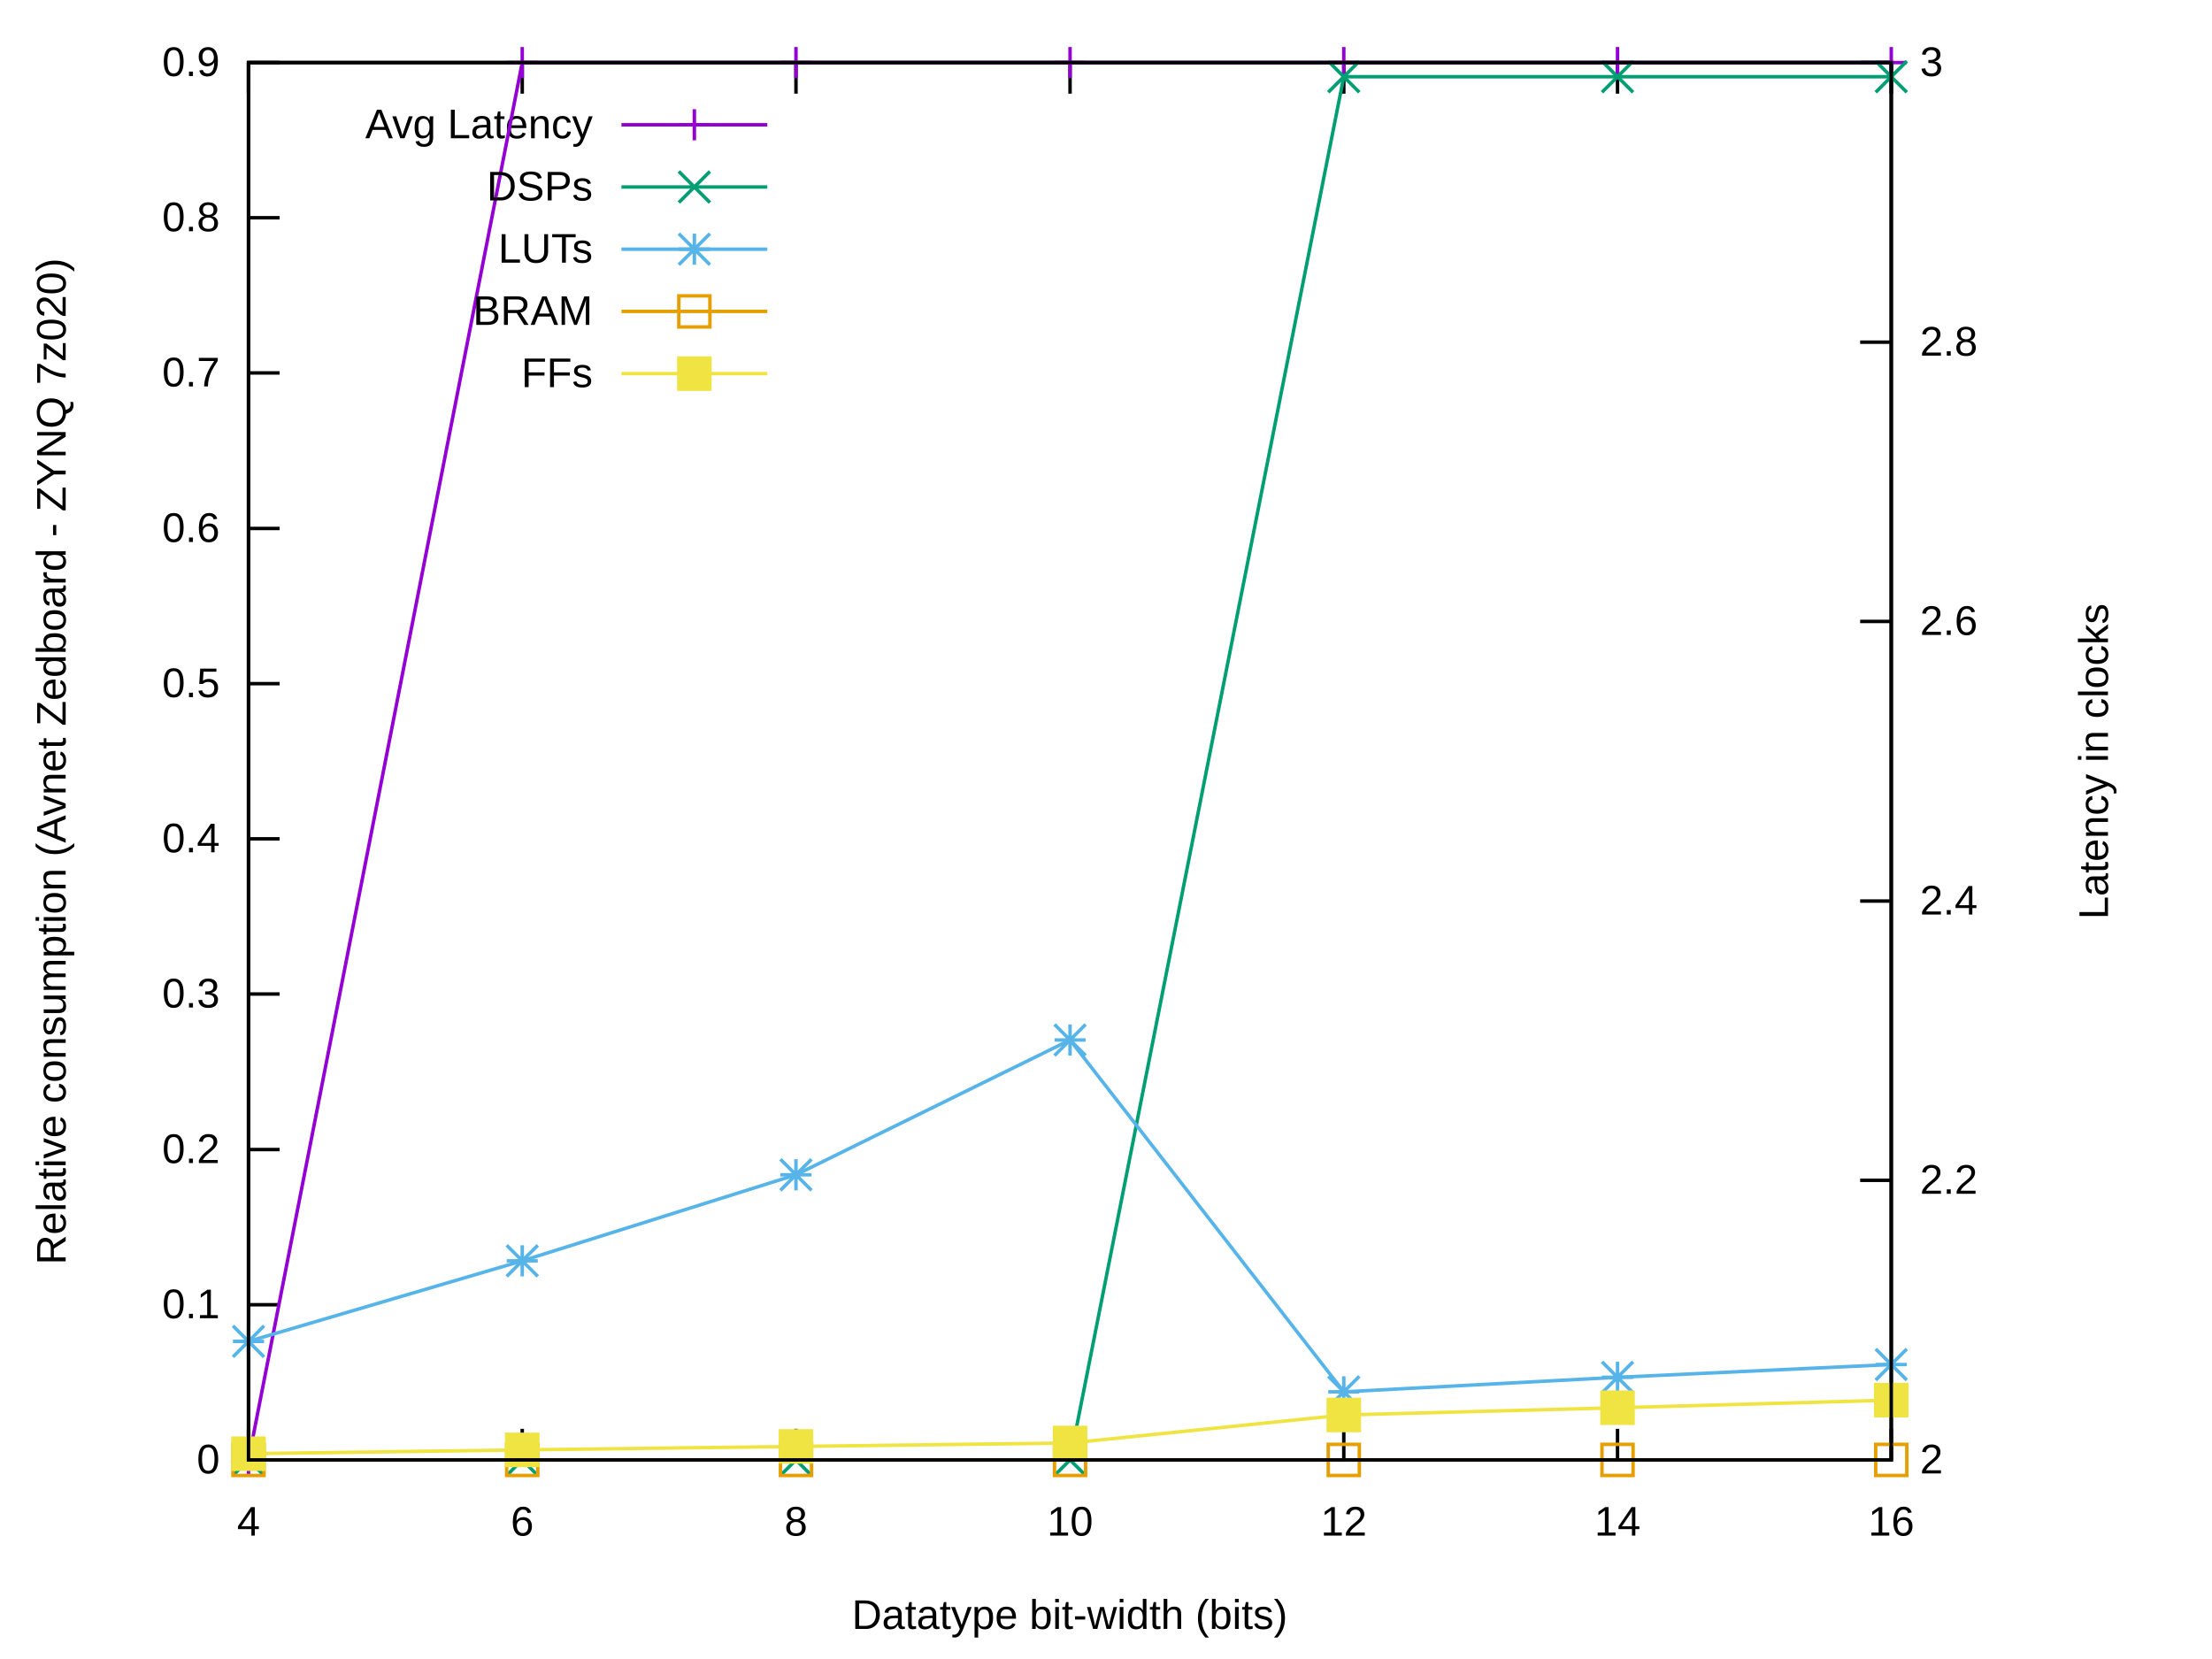
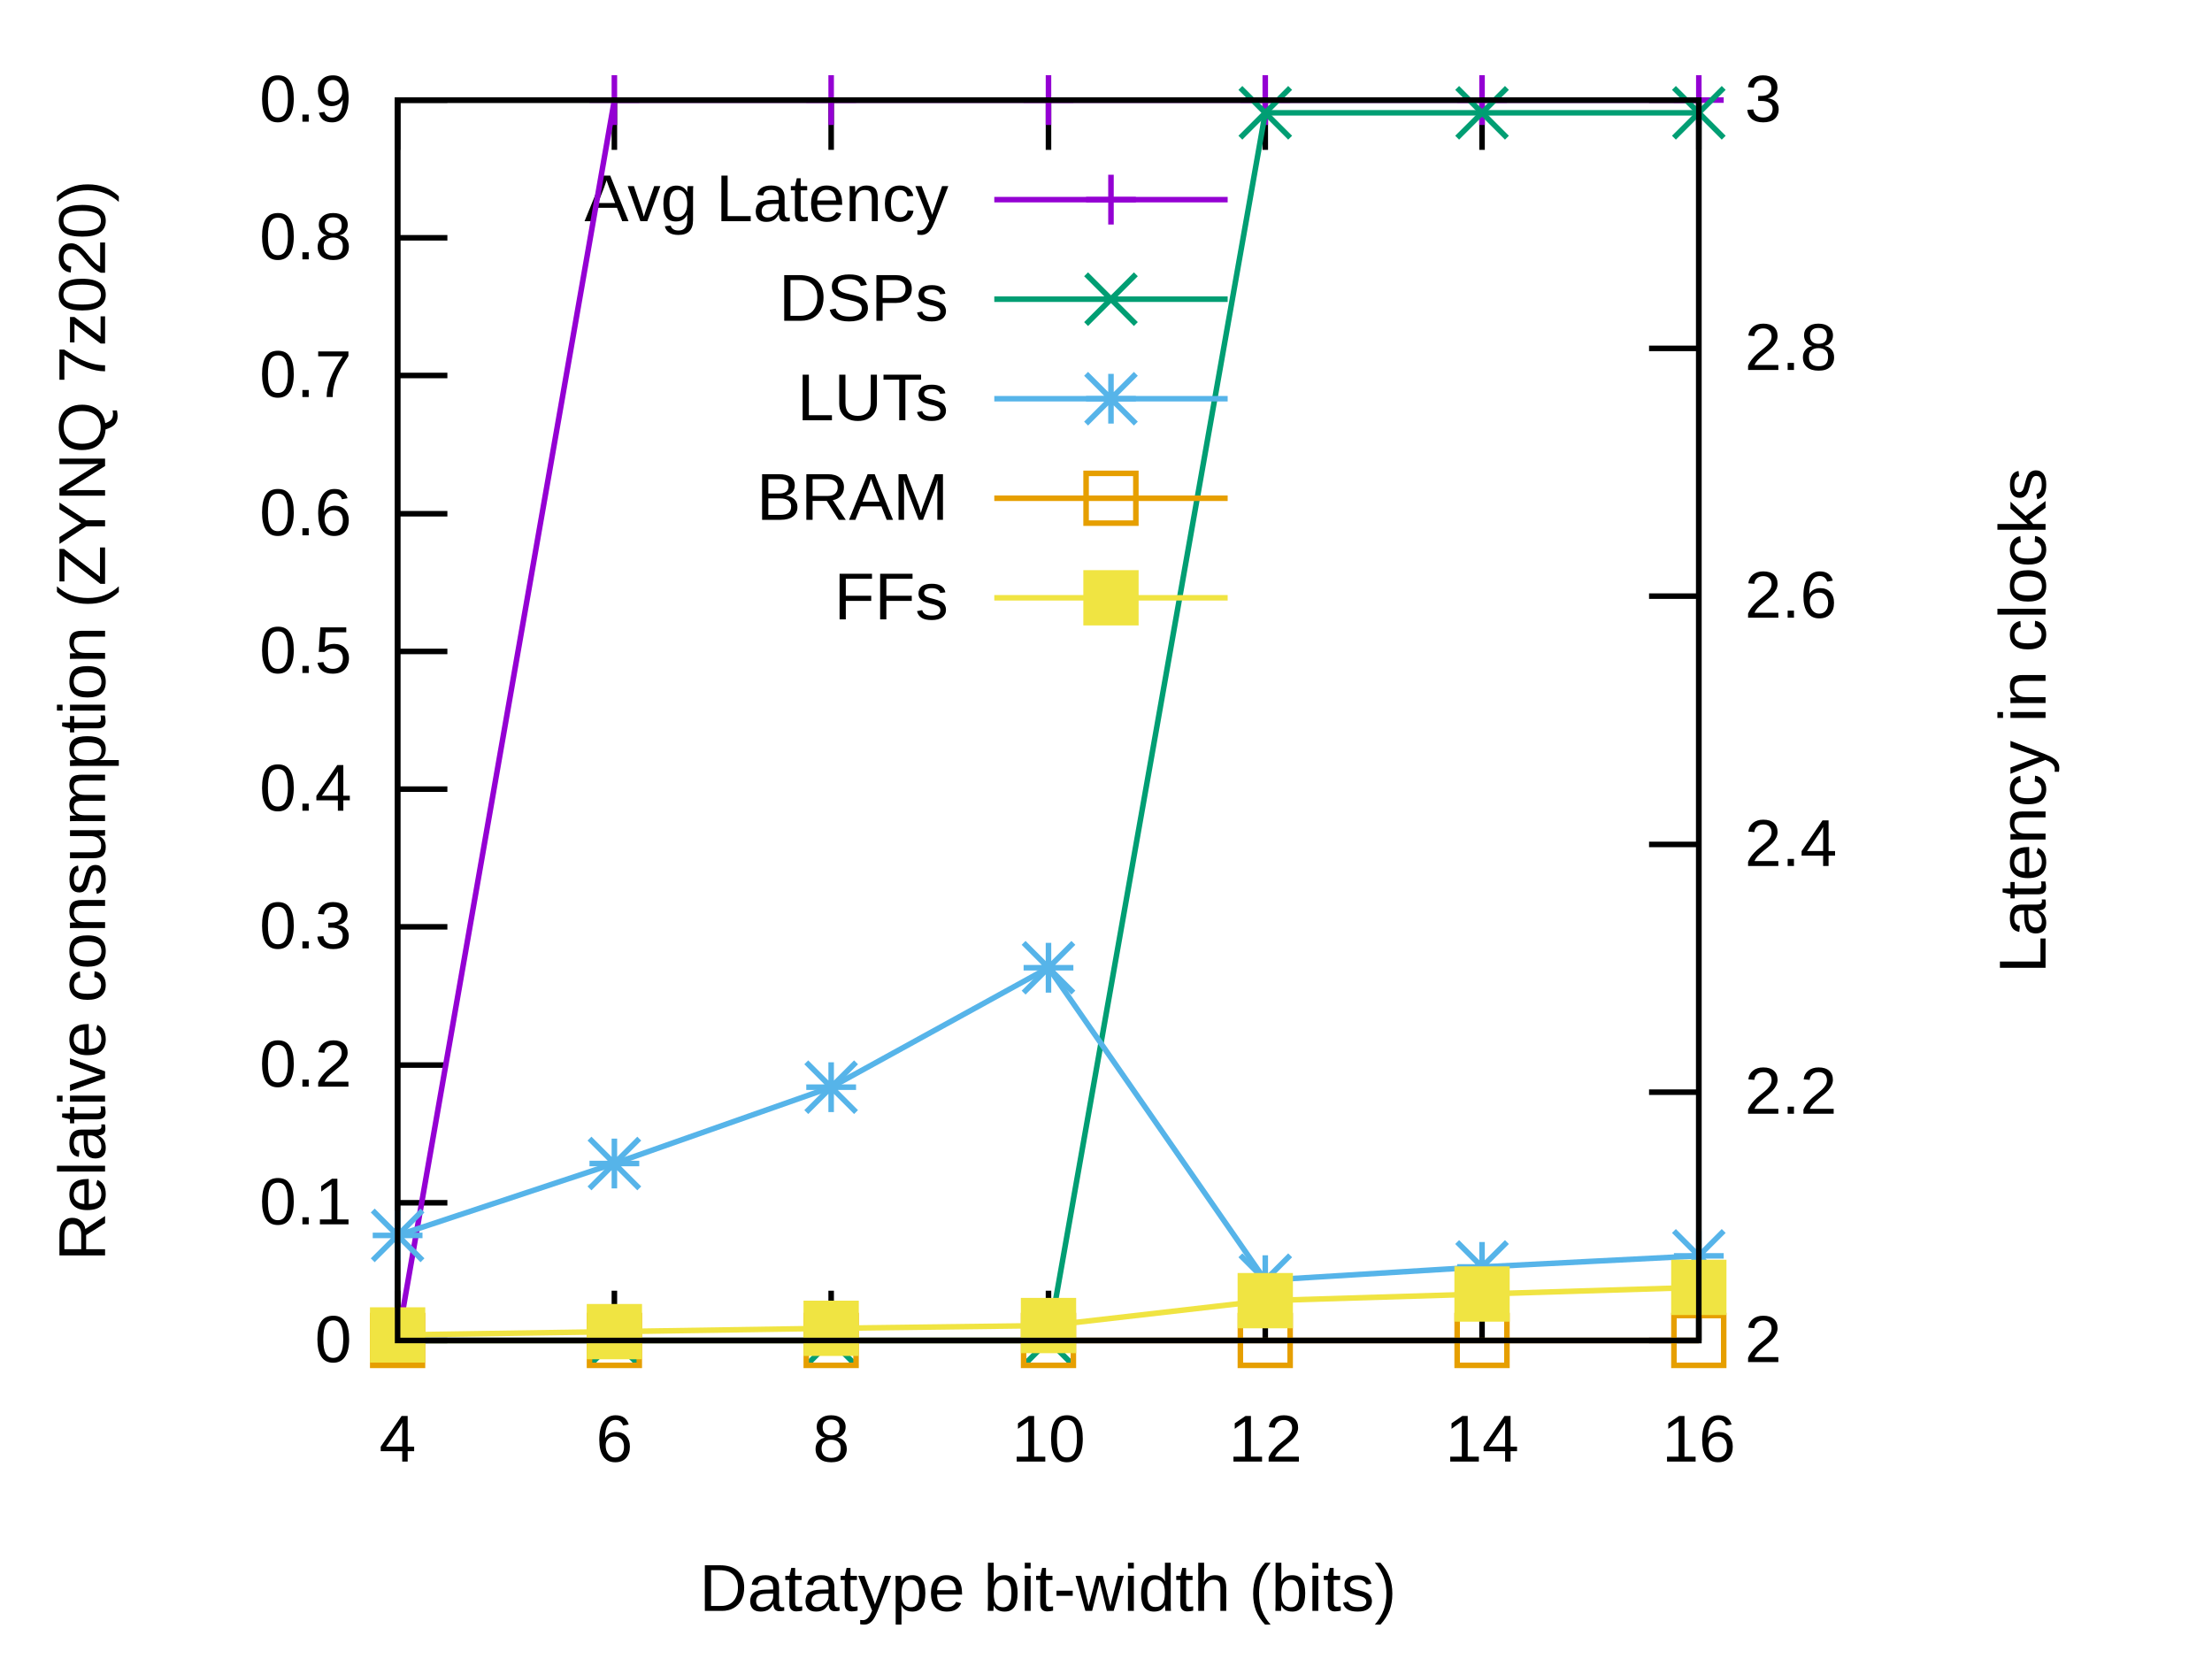
- <svg xmlns="http://www.w3.org/2000/svg" xmlns:xlink="http://www.w3.org/1999/xlink" width="640" height="480" viewBox="0 0 640 480">
+ <svg xmlns="http://www.w3.org/2000/svg" xmlns:xlink="http://www.w3.org/1999/xlink" width="400" height="300" viewBox="0 0 400 300">
  <g id="gnuplot_canvas">
-     <rect x="0" y="0" width="640" height="480" fill="none" />
+     <rect x="0" y="0" width="400" height="300" fill="none" />
    <defs>
      <circle id="gpDot" r="0.5" stroke-width="0.5" stroke="currentColor" />
      <path id="gpPt0" stroke-width="0.222" stroke="currentColor" d="M-1,0 h2 M0,-1 v2" />
      <path id="gpPt1" stroke-width="0.222" stroke="currentColor" d="M-1,-1 L1,1 M1,-1 L-1,1" />
      <path id="gpPt2" stroke-width="0.222" stroke="currentColor" d="M-1,0 L1,0 M0,-1 L0,1 M-1,-1 L1,1 M-1,1 L1,-1" />
      <rect id="gpPt3" stroke-width="0.222" stroke="currentColor" x="-1" y="-1" width="2" height="2" />
      <rect id="gpPt4" stroke-width="0.222" stroke="currentColor" fill="currentColor" x="-1" y="-1" width="2" height="2" />
      <circle id="gpPt5" stroke-width="0.222" stroke="currentColor" cx="0" cy="0" r="1" />
      <use xlink:href="#gpPt5" id="gpPt6" fill="currentColor" stroke="none" />
      <path id="gpPt7" stroke-width="0.222" stroke="currentColor" d="M0,-1.33 L-1.33,0.67 L1.33,0.67 z" />
      <use xlink:href="#gpPt7" id="gpPt8" fill="currentColor" stroke="none" />
      <use xlink:href="#gpPt7" id="gpPt9" stroke="currentColor" transform="rotate(180)" />
      <use xlink:href="#gpPt9" id="gpPt10" fill="currentColor" stroke="none" />
      <use xlink:href="#gpPt3" id="gpPt11" stroke="currentColor" transform="rotate(45)" />
      <use xlink:href="#gpPt11" id="gpPt12" fill="currentColor" stroke="none" />
      <path id="gpPt13" stroke-width="0.222" stroke="currentColor" d="M0,1.330 L1.265,0.411 L0.782,-1.067 L-0.782,-1.076 L-1.265,0.411 z" />
      <use xlink:href="#gpPt13" id="gpPt14" fill="currentColor" stroke="none" />
      <filter id="textbox" filterUnits="objectBoundingBox" x="0" y="0" height="1" width="1">
        <feFlood flood-color="white" flood-opacity="1" result="bgnd" />
        <feComposite in="SourceGraphic" in2="bgnd" operator="atop" />
      </filter>
      <filter id="greybox" filterUnits="objectBoundingBox" x="0" y="0" height="1" width="1">
        <feFlood flood-color="lightgrey" flood-opacity="1" result="grey" />
        <feComposite in="SourceGraphic" in2="grey" operator="atop" />
      </filter>
    </defs>
    <g fill="none" color="white" stroke="currentColor" stroke-width="1.00" stroke-linecap="butt" stroke-linejoin="miter">
</g>
    <g fill="none" color="black" stroke="currentColor" stroke-width="1.00" stroke-linecap="butt" stroke-linejoin="miter">
-       <path stroke="black" d="M71.9,422.4 L80.9,422.4  " />
-       <g transform="translate(63.6,426.3)" stroke="none" fill="black" font-family="Arial" font-size="12.00" text-anchor="end">
+       <path stroke="black" d="M71.9,242.4 L80.9,242.4  " />
+       <g transform="translate(63.6,246.3)" stroke="none" fill="black" font-family="Arial" font-size="12.00" text-anchor="end">
        <text>
          <tspan font-family="Arial"> 0</tspan>
        </text>
      </g>
    </g>
    <g fill="none" color="black" stroke="currentColor" stroke-width="1.00" stroke-linecap="butt" stroke-linejoin="miter">
-       <path stroke="black" d="M71.9,377.5 L80.9,377.5  " />
-       <g transform="translate(63.6,381.4)" stroke="none" fill="black" font-family="Arial" font-size="12.00" text-anchor="end">
+       <path stroke="black" d="M71.9,217.5 L80.9,217.5  " />
+       <g transform="translate(63.6,221.4)" stroke="none" fill="black" font-family="Arial" font-size="12.00" text-anchor="end">
        <text>
          <tspan font-family="Arial"> 0.1</tspan>
        </text>
      </g>
    </g>
    <g fill="none" color="black" stroke="currentColor" stroke-width="1.00" stroke-linecap="butt" stroke-linejoin="miter">
-       <path stroke="black" d="M71.9,332.6 L80.9,332.6  " />
-       <g transform="translate(63.6,336.5)" stroke="none" fill="black" font-family="Arial" font-size="12.00" text-anchor="end">
+       <path stroke="black" d="M71.9,192.6 L80.9,192.6  " />
+       <g transform="translate(63.6,196.5)" stroke="none" fill="black" font-family="Arial" font-size="12.00" text-anchor="end">
        <text>
          <tspan font-family="Arial"> 0.2</tspan>
        </text>
      </g>
    </g>
    <g fill="none" color="black" stroke="currentColor" stroke-width="1.00" stroke-linecap="butt" stroke-linejoin="miter">
-       <path stroke="black" d="M71.9,287.6 L80.9,287.6  " />
-       <g transform="translate(63.6,291.5)" stroke="none" fill="black" font-family="Arial" font-size="12.00" text-anchor="end">
+       <path stroke="black" d="M71.9,167.6 L80.9,167.6  " />
+       <g transform="translate(63.6,171.5)" stroke="none" fill="black" font-family="Arial" font-size="12.00" text-anchor="end">
        <text>
          <tspan font-family="Arial"> 0.3</tspan>
        </text>
      </g>
    </g>
    <g fill="none" color="black" stroke="currentColor" stroke-width="1.00" stroke-linecap="butt" stroke-linejoin="miter">
-       <path stroke="black" d="M71.9,242.7 L80.9,242.7  " />
-       <g transform="translate(63.6,246.6)" stroke="none" fill="black" font-family="Arial" font-size="12.00" text-anchor="end">
+       <path stroke="black" d="M71.9,142.7 L80.9,142.7  " />
+       <g transform="translate(63.6,146.6)" stroke="none" fill="black" font-family="Arial" font-size="12.00" text-anchor="end">
        <text>
          <tspan font-family="Arial"> 0.4</tspan>
        </text>
      </g>
    </g>
    <g fill="none" color="black" stroke="currentColor" stroke-width="1.00" stroke-linecap="butt" stroke-linejoin="miter">
-       <path stroke="black" d="M71.9,197.8 L80.9,197.8  " />
-       <g transform="translate(63.6,201.7)" stroke="none" fill="black" font-family="Arial" font-size="12.00" text-anchor="end">
+       <path stroke="black" d="M71.9,117.8 L80.9,117.8  " />
+       <g transform="translate(63.6,121.7)" stroke="none" fill="black" font-family="Arial" font-size="12.00" text-anchor="end">
        <text>
          <tspan font-family="Arial"> 0.5</tspan>
        </text>
      </g>
    </g>
    <g fill="none" color="black" stroke="currentColor" stroke-width="1.00" stroke-linecap="butt" stroke-linejoin="miter">
-       <path stroke="black" d="M71.9,152.9 L80.9,152.9  " />
-       <g transform="translate(63.6,156.8)" stroke="none" fill="black" font-family="Arial" font-size="12.00" text-anchor="end">
+       <path stroke="black" d="M71.9,92.9 L80.9,92.9  " />
+       <g transform="translate(63.6,96.8)" stroke="none" fill="black" font-family="Arial" font-size="12.00" text-anchor="end">
        <text>
          <tspan font-family="Arial"> 0.6</tspan>
        </text>
      </g>
    </g>
    <g fill="none" color="black" stroke="currentColor" stroke-width="1.00" stroke-linecap="butt" stroke-linejoin="miter">
-       <path stroke="black" d="M71.9,107.9 L80.9,107.9  " />
-       <g transform="translate(63.6,111.8)" stroke="none" fill="black" font-family="Arial" font-size="12.00" text-anchor="end">
+       <path stroke="black" d="M71.9,67.9 L80.9,67.9  " />
+       <g transform="translate(63.6,71.8)" stroke="none" fill="black" font-family="Arial" font-size="12.00" text-anchor="end">
        <text>
          <tspan font-family="Arial"> 0.7</tspan>
        </text>
      </g>
    </g>
    <g fill="none" color="black" stroke="currentColor" stroke-width="1.00" stroke-linecap="butt" stroke-linejoin="miter">
-       <path stroke="black" d="M71.9,63.0 L80.9,63.0  " />
-       <g transform="translate(63.6,66.9)" stroke="none" fill="black" font-family="Arial" font-size="12.00" text-anchor="end">
+       <path stroke="black" d="M71.9,43.0 L80.9,43.0  " />
+       <g transform="translate(63.6,46.9)" stroke="none" fill="black" font-family="Arial" font-size="12.00" text-anchor="end">
        <text>
          <tspan font-family="Arial"> 0.8</tspan>
        </text>
      </g>
    </g>
    <g fill="none" color="black" stroke="currentColor" stroke-width="1.00" stroke-linecap="butt" stroke-linejoin="miter">
      <path stroke="black" d="M71.9,18.1 L80.9,18.1  " />
      <g transform="translate(63.6,22.0)" stroke="none" fill="black" font-family="Arial" font-size="12.00" text-anchor="end">
        <text>
          <tspan font-family="Arial"> 0.9</tspan>
        </text>
      </g>
    </g>
    <g fill="none" color="black" stroke="currentColor" stroke-width="1.00" stroke-linecap="butt" stroke-linejoin="miter">
-       <path stroke="black" d="M71.9,422.4 L71.9,413.4 M71.9,18.1 L71.9,27.1  " />
-       <g transform="translate(71.9,444.3)" stroke="none" fill="black" font-family="Arial" font-size="12.00" text-anchor="middle">
+       <path stroke="black" d="M71.9,242.4 L71.9,233.4 M71.9,18.1 L71.9,27.1  " />
+       <g transform="translate(71.9,264.3)" stroke="none" fill="black" font-family="Arial" font-size="12.00" text-anchor="middle">
        <text>
          <tspan font-family="Arial"> 4</tspan>
        </text>
      </g>
    </g>
    <g fill="none" color="black" stroke="currentColor" stroke-width="1.00" stroke-linecap="butt" stroke-linejoin="miter">
-       <path stroke="black" d="M151.1,422.4 L151.1,413.4 M151.1,18.1 L151.1,27.1  " />
-       <g transform="translate(151.1,444.3)" stroke="none" fill="black" font-family="Arial" font-size="12.00" text-anchor="middle">
+       <path stroke="black" d="M111.1,242.4 L111.1,233.4 M111.1,18.1 L111.1,27.1  " />
+       <g transform="translate(111.1,264.3)" stroke="none" fill="black" font-family="Arial" font-size="12.00" text-anchor="middle">
        <text>
          <tspan font-family="Arial"> 6</tspan>
        </text>
      </g>
    </g>
    <g fill="none" color="black" stroke="currentColor" stroke-width="1.00" stroke-linecap="butt" stroke-linejoin="miter">
-       <path stroke="black" d="M230.3,422.4 L230.3,413.4 M230.3,18.1 L230.3,27.1  " />
-       <g transform="translate(230.3,444.3)" stroke="none" fill="black" font-family="Arial" font-size="12.00" text-anchor="middle">
+       <path stroke="black" d="M150.3,242.4 L150.3,233.4 M150.3,18.1 L150.3,27.1  " />
+       <g transform="translate(150.3,264.3)" stroke="none" fill="black" font-family="Arial" font-size="12.00" text-anchor="middle">
        <text>
          <tspan font-family="Arial"> 8</tspan>
        </text>
      </g>
    </g>
    <g fill="none" color="black" stroke="currentColor" stroke-width="1.00" stroke-linecap="butt" stroke-linejoin="miter">
-       <path stroke="black" d="M309.6,422.4 L309.6,413.4 M309.6,18.1 L309.6,27.1  " />
-       <g transform="translate(309.6,444.3)" stroke="none" fill="black" font-family="Arial" font-size="12.00" text-anchor="middle">
+       <path stroke="black" d="M189.6,242.4 L189.6,233.4 M189.6,18.1 L189.6,27.1  " />
+       <g transform="translate(189.6,264.3)" stroke="none" fill="black" font-family="Arial" font-size="12.00" text-anchor="middle">
        <text>
          <tspan font-family="Arial"> 10</tspan>
        </text>
      </g>
    </g>
    <g fill="none" color="black" stroke="currentColor" stroke-width="1.00" stroke-linecap="butt" stroke-linejoin="miter">
-       <path stroke="black" d="M388.8,422.4 L388.8,413.4 M388.8,18.1 L388.8,27.1  " />
-       <g transform="translate(388.8,444.3)" stroke="none" fill="black" font-family="Arial" font-size="12.00" text-anchor="middle">
+       <path stroke="black" d="M228.8,242.4 L228.8,233.4 M228.8,18.1 L228.8,27.1  " />
+       <g transform="translate(228.8,264.3)" stroke="none" fill="black" font-family="Arial" font-size="12.00" text-anchor="middle">
        <text>
          <tspan font-family="Arial"> 12</tspan>
        </text>
      </g>
    </g>
    <g fill="none" color="black" stroke="currentColor" stroke-width="1.00" stroke-linecap="butt" stroke-linejoin="miter">
-       <path stroke="black" d="M468.0,422.4 L468.0,413.4 M468.0,18.1 L468.0,27.1  " />
-       <g transform="translate(468.0,444.3)" stroke="none" fill="black" font-family="Arial" font-size="12.00" text-anchor="middle">
+       <path stroke="black" d="M268.0,242.4 L268.0,233.4 M268.0,18.1 L268.0,27.1  " />
+       <g transform="translate(268.0,264.3)" stroke="none" fill="black" font-family="Arial" font-size="12.00" text-anchor="middle">
        <text>
          <tspan font-family="Arial"> 14</tspan>
        </text>
      </g>
    </g>
    <g fill="none" color="black" stroke="currentColor" stroke-width="1.00" stroke-linecap="butt" stroke-linejoin="miter">
-       <path stroke="black" d="M547.2,422.4 L547.2,413.4 M547.2,18.1 L547.2,27.1  " />
-       <g transform="translate(547.2,444.3)" stroke="none" fill="black" font-family="Arial" font-size="12.00" text-anchor="middle">
+       <path stroke="black" d="M307.2,242.4 L307.2,233.4 M307.2,18.1 L307.2,27.1  " />
+       <g transform="translate(307.2,264.3)" stroke="none" fill="black" font-family="Arial" font-size="12.00" text-anchor="middle">
        <text>
          <tspan font-family="Arial"> 16</tspan>
        </text>
      </g>
    </g>
    <g fill="none" color="black" stroke="currentColor" stroke-width="1.00" stroke-linecap="butt" stroke-linejoin="miter">
-       <path stroke="black" d="M547.2,422.4 L538.2,422.4  " />
-       <g transform="translate(555.5,426.3)" stroke="none" fill="black" font-family="Arial" font-size="12.00" text-anchor="start">
+       <path stroke="black" d="M307.2,242.4 L298.2,242.4  " />
+       <g transform="translate(315.5,246.3)" stroke="none" fill="black" font-family="Arial" font-size="12.00" text-anchor="start">
        <text>
          <tspan font-family="Arial"> 2</tspan>
        </text>
      </g>
    </g>
    <g fill="none" color="black" stroke="currentColor" stroke-width="1.00" stroke-linecap="butt" stroke-linejoin="miter">
-       <path stroke="black" d="M547.2,341.5 L538.2,341.5  " />
-       <g transform="translate(555.5,345.4)" stroke="none" fill="black" font-family="Arial" font-size="12.00" text-anchor="start">
+       <path stroke="black" d="M307.2,197.5 L298.2,197.5  " />
+       <g transform="translate(315.5,201.4)" stroke="none" fill="black" font-family="Arial" font-size="12.00" text-anchor="start">
        <text>
          <tspan font-family="Arial"> 2.2</tspan>
        </text>
      </g>
    </g>
    <g fill="none" color="black" stroke="currentColor" stroke-width="1.00" stroke-linecap="butt" stroke-linejoin="miter">
-       <path stroke="black" d="M547.2,260.7 L538.2,260.7  " />
-       <g transform="translate(555.5,264.6)" stroke="none" fill="black" font-family="Arial" font-size="12.00" text-anchor="start">
+       <path stroke="black" d="M307.2,152.7 L298.2,152.7  " />
+       <g transform="translate(315.5,156.6)" stroke="none" fill="black" font-family="Arial" font-size="12.00" text-anchor="start">
        <text>
          <tspan font-family="Arial"> 2.4</tspan>
        </text>
      </g>
    </g>
    <g fill="none" color="black" stroke="currentColor" stroke-width="1.00" stroke-linecap="butt" stroke-linejoin="miter">
-       <path stroke="black" d="M547.2,179.8 L538.2,179.8  " />
-       <g transform="translate(555.5,183.7)" stroke="none" fill="black" font-family="Arial" font-size="12.00" text-anchor="start">
+       <path stroke="black" d="M307.2,107.8 L298.2,107.8  " />
+       <g transform="translate(315.5,111.7)" stroke="none" fill="black" font-family="Arial" font-size="12.00" text-anchor="start">
        <text>
          <tspan font-family="Arial"> 2.6</tspan>
        </text>
      </g>
    </g>
    <g fill="none" color="black" stroke="currentColor" stroke-width="1.00" stroke-linecap="butt" stroke-linejoin="miter">
-       <path stroke="black" d="M547.2,99.0 L538.2,99.0  " />
-       <g transform="translate(555.5,102.9)" stroke="none" fill="black" font-family="Arial" font-size="12.00" text-anchor="start">
+       <path stroke="black" d="M307.2,63.0 L298.2,63.0  " />
+       <g transform="translate(315.5,66.9)" stroke="none" fill="black" font-family="Arial" font-size="12.00" text-anchor="start">
        <text>
          <tspan font-family="Arial"> 2.8</tspan>
        </text>
      </g>
    </g>
    <g fill="none" color="black" stroke="currentColor" stroke-width="1.00" stroke-linecap="butt" stroke-linejoin="miter">
-       <path stroke="black" d="M547.2,18.1 L538.2,18.1  " />
-       <g transform="translate(555.5,22.0)" stroke="none" fill="black" font-family="Arial" font-size="12.00" text-anchor="start">
+       <path stroke="black" d="M307.2,18.1 L298.2,18.1  " />
+       <g transform="translate(315.5,22.0)" stroke="none" fill="black" font-family="Arial" font-size="12.00" text-anchor="start">
        <text>
          <tspan font-family="Arial"> 3</tspan>
        </text>
      </g>
    </g>
    <g fill="none" color="black" stroke="currentColor" stroke-width="1.00" stroke-linecap="butt" stroke-linejoin="miter">
</g>
    <g fill="none" color="black" stroke="currentColor" stroke-width="1.00" stroke-linecap="butt" stroke-linejoin="miter">
-       <path stroke="black" d="M71.9,18.1 L71.9,422.4 L547.2,422.4 L547.2,18.1 L71.9,18.1 Z  " />
-     </g>
-     <g fill="none" color="black" stroke="currentColor" stroke-width="1.00" stroke-linecap="butt" stroke-linejoin="miter">
-       <g transform="translate(19.0,220.3) rotate(270)" stroke="none" fill="black" font-family="Arial" font-size="12.00" text-anchor="middle">
-         <text>
-           <tspan font-family="Arial">Relative consumption (Avnet Zedboard - ZYNQ 7z020)</tspan>
-         </text>
-       </g>
-     </g>
-     <g fill="none" color="black" stroke="currentColor" stroke-width="1.00" stroke-linecap="butt" stroke-linejoin="miter">
-       <g transform="translate(609.9,220.3) rotate(270)" stroke="none" fill="black" font-family="Arial" font-size="12.00" text-anchor="middle">
+       <path stroke="black" d="M71.9,18.1 L71.9,242.4 L307.2,242.4 L307.2,18.1 L71.9,18.1 Z  " />
+     </g>
+     <g fill="none" color="black" stroke="currentColor" stroke-width="1.00" stroke-linecap="butt" stroke-linejoin="miter">
+       <g transform="translate(19.0,130.3) rotate(270)" stroke="none" fill="black" font-family="Arial" font-size="12.00" text-anchor="middle">
+         <text>
+           <tspan font-family="Arial">Relative consumption (ZYNQ 7z020)</tspan>
+         </text>
+       </g>
+     </g>
+     <g fill="none" color="black" stroke="currentColor" stroke-width="1.00" stroke-linecap="butt" stroke-linejoin="miter">
+       <g transform="translate(369.9,130.3) rotate(270)" stroke="none" fill="black" font-family="Arial" font-size="12.00" text-anchor="middle">
        <text>
          <tspan font-family="Arial">Latency in clocks</tspan>
        </text>
      </g>
    </g>
    <g fill="none" color="black" stroke="currentColor" stroke-width="1.00" stroke-linecap="butt" stroke-linejoin="miter">
-       <g transform="translate(309.5,471.3)" stroke="none" fill="black" font-family="Arial" font-size="12.00" text-anchor="middle">
+       <g transform="translate(189.5,291.3)" stroke="none" fill="black" font-family="Arial" font-size="12.00" text-anchor="middle">
        <text>
          <tspan font-family="Arial">Datatype bit-width (bits)</tspan>
        </text>
      </g>
    </g>
    <g fill="none" color="black" stroke="currentColor" stroke-width="1.00" stroke-linecap="butt" stroke-linejoin="miter">
</g>
    <g id="gnuplot_plot_1">
      <g fill="none" color="black" stroke="currentColor" stroke-width="1.00" stroke-linecap="butt" stroke-linejoin="miter">
        <g transform="translate(171.5,40.0)" stroke="none" fill="black" font-family="Arial" font-size="12.00" text-anchor="end">
          <text>
            <tspan font-family="Arial">Avg Latency</tspan>
          </text>
        </g>
      </g>
      <g fill="none" color="black" stroke="currentColor" stroke-width="1.00" stroke-linecap="butt" stroke-linejoin="miter">
-         <path stroke="rgb(148,   0, 211)" d="M179.8,36.1 L222.0,36.1 M71.9,422.4 L151.1,18.1 L230.3,18.1 L309.6,18.1 L388.8,18.1 L468.0,18.1   L547.2,18.1  " />
-         <use xlink:href="#gpPt0" transform="translate(71.9,422.4) scale(4.50)" color="rgb(148,   0, 211)" />
-         <use xlink:href="#gpPt0" transform="translate(151.1,18.1) scale(4.50)" color="rgb(148,   0, 211)" />
-         <use xlink:href="#gpPt0" transform="translate(230.3,18.1) scale(4.50)" color="rgb(148,   0, 211)" />
-         <use xlink:href="#gpPt0" transform="translate(309.6,18.1) scale(4.50)" color="rgb(148,   0, 211)" />
-         <use xlink:href="#gpPt0" transform="translate(388.8,18.1) scale(4.50)" color="rgb(148,   0, 211)" />
-         <use xlink:href="#gpPt0" transform="translate(468.0,18.1) scale(4.50)" color="rgb(148,   0, 211)" />
-         <use xlink:href="#gpPt0" transform="translate(547.2,18.1) scale(4.50)" color="rgb(148,   0, 211)" />
+         <path stroke="rgb(148,   0, 211)" d="M179.8,36.1 L222.0,36.1 M71.9,242.4 L111.1,18.1 L150.3,18.1 L189.6,18.1 L228.8,18.1 L268.0,18.1   L307.2,18.1  " />
+         <use xlink:href="#gpPt0" transform="translate(71.9,242.4) scale(4.50)" color="rgb(148,   0, 211)" />
+         <use xlink:href="#gpPt0" transform="translate(111.1,18.1) scale(4.50)" color="rgb(148,   0, 211)" />
+         <use xlink:href="#gpPt0" transform="translate(150.3,18.1) scale(4.50)" color="rgb(148,   0, 211)" />
+         <use xlink:href="#gpPt0" transform="translate(189.6,18.1) scale(4.50)" color="rgb(148,   0, 211)" />
+         <use xlink:href="#gpPt0" transform="translate(228.8,18.1) scale(4.50)" color="rgb(148,   0, 211)" />
+         <use xlink:href="#gpPt0" transform="translate(268.0,18.1) scale(4.50)" color="rgb(148,   0, 211)" />
+         <use xlink:href="#gpPt0" transform="translate(307.2,18.1) scale(4.50)" color="rgb(148,   0, 211)" />
        <use xlink:href="#gpPt0" transform="translate(200.9,36.1) scale(4.50)" color="rgb(148,   0, 211)" />
      </g>
    </g>
    <g id="gnuplot_plot_2">
      <g fill="none" color="black" stroke="currentColor" stroke-width="1.00" stroke-linecap="butt" stroke-linejoin="miter">
        <g transform="translate(171.5,58.0)" stroke="none" fill="black" font-family="Arial" font-size="12.00" text-anchor="end">
          <text>
            <tspan font-family="Arial">DSPs</tspan>
          </text>
        </g>
      </g>
      <g fill="none" color="black" stroke="currentColor" stroke-width="1.00" stroke-linecap="butt" stroke-linejoin="miter">
-         <path stroke="rgb(  0, 158, 115)" d="M179.8,54.1 L222.0,54.1 M71.9,422.4 L151.1,422.4 L230.3,422.4 L309.6,422.4 L388.8,22.2 L468.0,22.2   L547.2,22.2  " />
-         <use xlink:href="#gpPt1" transform="translate(71.9,422.4) scale(4.50)" color="rgb(  0, 158, 115)" />
-         <use xlink:href="#gpPt1" transform="translate(151.1,422.4) scale(4.50)" color="rgb(  0, 158, 115)" />
-         <use xlink:href="#gpPt1" transform="translate(230.3,422.4) scale(4.50)" color="rgb(  0, 158, 115)" />
-         <use xlink:href="#gpPt1" transform="translate(309.6,422.4) scale(4.50)" color="rgb(  0, 158, 115)" />
-         <use xlink:href="#gpPt1" transform="translate(388.8,22.2) scale(4.50)" color="rgb(  0, 158, 115)" />
-         <use xlink:href="#gpPt1" transform="translate(468.0,22.2) scale(4.50)" color="rgb(  0, 158, 115)" />
-         <use xlink:href="#gpPt1" transform="translate(547.2,22.2) scale(4.50)" color="rgb(  0, 158, 115)" />
+         <path stroke="rgb(  0, 158, 115)" d="M179.8,54.1 L222.0,54.1 M71.9,242.4 L111.1,242.4 L150.3,242.4 L189.6,242.4 L228.8,20.4 L268.0,20.4   L307.2,20.4  " />
+         <use xlink:href="#gpPt1" transform="translate(71.9,242.4) scale(4.50)" color="rgb(  0, 158, 115)" />
+         <use xlink:href="#gpPt1" transform="translate(111.1,242.4) scale(4.50)" color="rgb(  0, 158, 115)" />
+         <use xlink:href="#gpPt1" transform="translate(150.3,242.4) scale(4.50)" color="rgb(  0, 158, 115)" />
+         <use xlink:href="#gpPt1" transform="translate(189.6,242.4) scale(4.50)" color="rgb(  0, 158, 115)" />
+         <use xlink:href="#gpPt1" transform="translate(228.8,20.4) scale(4.50)" color="rgb(  0, 158, 115)" />
+         <use xlink:href="#gpPt1" transform="translate(268.0,20.4) scale(4.50)" color="rgb(  0, 158, 115)" />
+         <use xlink:href="#gpPt1" transform="translate(307.2,20.4) scale(4.50)" color="rgb(  0, 158, 115)" />
        <use xlink:href="#gpPt1" transform="translate(200.9,54.1) scale(4.50)" color="rgb(  0, 158, 115)" />
      </g>
    </g>
    <g id="gnuplot_plot_3">
      <g fill="none" color="black" stroke="currentColor" stroke-width="1.00" stroke-linecap="butt" stroke-linejoin="miter">
        <g transform="translate(171.5,76.0)" stroke="none" fill="black" font-family="Arial" font-size="12.00" text-anchor="end">
          <text>
            <tspan font-family="Arial">LUTs</tspan>
          </text>
        </g>
      </g>
      <g fill="none" color="black" stroke="currentColor" stroke-width="1.00" stroke-linecap="butt" stroke-linejoin="miter">
-         <path stroke="rgb( 86, 180, 233)" d="M179.8,72.1 L222.0,72.1 M71.9,388.1 L151.1,364.8 L230.3,339.9 L309.6,300.9 L388.8,402.7 L468.0,398.5   L547.2,394.8  " />
-         <use xlink:href="#gpPt2" transform="translate(71.9,388.1) scale(4.50)" color="rgb( 86, 180, 233)" />
-         <use xlink:href="#gpPt2" transform="translate(151.1,364.8) scale(4.50)" color="rgb( 86, 180, 233)" />
-         <use xlink:href="#gpPt2" transform="translate(230.3,339.9) scale(4.50)" color="rgb( 86, 180, 233)" />
-         <use xlink:href="#gpPt2" transform="translate(309.6,300.9) scale(4.50)" color="rgb( 86, 180, 233)" />
-         <use xlink:href="#gpPt2" transform="translate(388.8,402.7) scale(4.50)" color="rgb( 86, 180, 233)" />
-         <use xlink:href="#gpPt2" transform="translate(468.0,398.5) scale(4.50)" color="rgb( 86, 180, 233)" />
-         <use xlink:href="#gpPt2" transform="translate(547.2,394.8) scale(4.50)" color="rgb( 86, 180, 233)" />
+         <path stroke="rgb( 86, 180, 233)" d="M179.8,72.1 L222.0,72.1 M71.9,223.4 L111.1,210.4 L150.3,196.6 L189.6,175.0 L228.8,231.5 L268.0,229.1   L307.2,227.1  " />
+         <use xlink:href="#gpPt2" transform="translate(71.9,223.4) scale(4.50)" color="rgb( 86, 180, 233)" />
+         <use xlink:href="#gpPt2" transform="translate(111.1,210.4) scale(4.50)" color="rgb( 86, 180, 233)" />
+         <use xlink:href="#gpPt2" transform="translate(150.3,196.6) scale(4.50)" color="rgb( 86, 180, 233)" />
+         <use xlink:href="#gpPt2" transform="translate(189.6,175.0) scale(4.50)" color="rgb( 86, 180, 233)" />
+         <use xlink:href="#gpPt2" transform="translate(228.8,231.5) scale(4.50)" color="rgb( 86, 180, 233)" />
+         <use xlink:href="#gpPt2" transform="translate(268.0,229.1) scale(4.50)" color="rgb( 86, 180, 233)" />
+         <use xlink:href="#gpPt2" transform="translate(307.2,227.1) scale(4.50)" color="rgb( 86, 180, 233)" />
        <use xlink:href="#gpPt2" transform="translate(200.9,72.1) scale(4.50)" color="rgb( 86, 180, 233)" />
      </g>
    </g>
    <g id="gnuplot_plot_4">
      <g fill="none" color="black" stroke="currentColor" stroke-width="1.00" stroke-linecap="butt" stroke-linejoin="miter">
        <g transform="translate(171.5,94.0)" stroke="none" fill="black" font-family="Arial" font-size="12.00" text-anchor="end">
          <text>
            <tspan font-family="Arial">BRAM</tspan>
          </text>
        </g>
      </g>
      <g fill="none" color="black" stroke="currentColor" stroke-width="1.00" stroke-linecap="butt" stroke-linejoin="miter">
-         <path stroke="rgb(230, 159,   0)" d="M179.8,90.1 L222.0,90.1 M71.9,422.4 L151.1,422.4 L230.3,422.4 L309.6,422.4 L388.8,422.4 L468.0,422.4   L547.2,422.4  " />
-         <use xlink:href="#gpPt3" transform="translate(71.9,422.4) scale(4.50)" color="rgb(230, 159,   0)" />
-         <use xlink:href="#gpPt3" transform="translate(151.1,422.4) scale(4.50)" color="rgb(230, 159,   0)" />
-         <use xlink:href="#gpPt3" transform="translate(230.3,422.4) scale(4.50)" color="rgb(230, 159,   0)" />
-         <use xlink:href="#gpPt3" transform="translate(309.6,422.4) scale(4.50)" color="rgb(230, 159,   0)" />
-         <use xlink:href="#gpPt3" transform="translate(388.8,422.4) scale(4.50)" color="rgb(230, 159,   0)" />
-         <use xlink:href="#gpPt3" transform="translate(468.0,422.4) scale(4.50)" color="rgb(230, 159,   0)" />
-         <use xlink:href="#gpPt3" transform="translate(547.2,422.4) scale(4.50)" color="rgb(230, 159,   0)" />
+         <path stroke="rgb(230, 159,   0)" d="M179.8,90.1 L222.0,90.1 M71.9,242.4 L111.1,242.4 L150.3,242.4 L189.6,242.4 L228.8,242.4 L268.0,242.4   L307.2,242.4  " />
+         <use xlink:href="#gpPt3" transform="translate(71.9,242.4) scale(4.50)" color="rgb(230, 159,   0)" />
+         <use xlink:href="#gpPt3" transform="translate(111.1,242.4) scale(4.50)" color="rgb(230, 159,   0)" />
+         <use xlink:href="#gpPt3" transform="translate(150.3,242.4) scale(4.50)" color="rgb(230, 159,   0)" />
+         <use xlink:href="#gpPt3" transform="translate(189.6,242.4) scale(4.50)" color="rgb(230, 159,   0)" />
+         <use xlink:href="#gpPt3" transform="translate(228.8,242.4) scale(4.50)" color="rgb(230, 159,   0)" />
+         <use xlink:href="#gpPt3" transform="translate(268.0,242.4) scale(4.50)" color="rgb(230, 159,   0)" />
+         <use xlink:href="#gpPt3" transform="translate(307.2,242.4) scale(4.50)" color="rgb(230, 159,   0)" />
        <use xlink:href="#gpPt3" transform="translate(200.9,90.1) scale(4.50)" color="rgb(230, 159,   0)" />
      </g>
    </g>
    <g id="gnuplot_plot_5">
      <g fill="none" color="black" stroke="currentColor" stroke-width="1.00" stroke-linecap="butt" stroke-linejoin="miter">
        <g transform="translate(171.5,112.0)" stroke="none" fill="black" font-family="Arial" font-size="12.00" text-anchor="end">
          <text>
            <tspan font-family="Arial">FFs</tspan>
          </text>
        </g>
      </g>
      <g fill="none" color="black" stroke="currentColor" stroke-width="1.00" stroke-linecap="butt" stroke-linejoin="miter">
-         <path stroke="rgb(240, 228,  66)" d="M179.8,108.1 L222.0,108.1 M71.9,420.6 L151.1,419.5 L230.3,418.5 L309.6,417.5 L388.8,409.4 L468.0,407.3   L547.2,405.1  " />
-         <use xlink:href="#gpPt4" transform="translate(71.9,420.6) scale(4.50)" color="rgb(240, 228,  66)" />
-         <use xlink:href="#gpPt4" transform="translate(151.1,419.5) scale(4.50)" color="rgb(240, 228,  66)" />
-         <use xlink:href="#gpPt4" transform="translate(230.3,418.5) scale(4.50)" color="rgb(240, 228,  66)" />
-         <use xlink:href="#gpPt4" transform="translate(309.6,417.5) scale(4.50)" color="rgb(240, 228,  66)" />
-         <use xlink:href="#gpPt4" transform="translate(388.8,409.4) scale(4.50)" color="rgb(240, 228,  66)" />
-         <use xlink:href="#gpPt4" transform="translate(468.0,407.3) scale(4.50)" color="rgb(240, 228,  66)" />
-         <use xlink:href="#gpPt4" transform="translate(547.2,405.1) scale(4.50)" color="rgb(240, 228,  66)" />
+         <path stroke="rgb(240, 228,  66)" d="M179.8,108.1 L222.0,108.1 M71.9,241.4 L111.1,240.8 L150.3,240.2 L189.6,239.7 L228.8,235.2 L268.0,234.0   L307.2,232.8  " />
+         <use xlink:href="#gpPt4" transform="translate(71.9,241.4) scale(4.50)" color="rgb(240, 228,  66)" />
+         <use xlink:href="#gpPt4" transform="translate(111.1,240.8) scale(4.50)" color="rgb(240, 228,  66)" />
+         <use xlink:href="#gpPt4" transform="translate(150.3,240.2) scale(4.50)" color="rgb(240, 228,  66)" />
+         <use xlink:href="#gpPt4" transform="translate(189.6,239.7) scale(4.50)" color="rgb(240, 228,  66)" />
+         <use xlink:href="#gpPt4" transform="translate(228.8,235.2) scale(4.50)" color="rgb(240, 228,  66)" />
+         <use xlink:href="#gpPt4" transform="translate(268.0,234.0) scale(4.50)" color="rgb(240, 228,  66)" />
+         <use xlink:href="#gpPt4" transform="translate(307.2,232.8) scale(4.50)" color="rgb(240, 228,  66)" />
        <use xlink:href="#gpPt4" transform="translate(200.9,108.1) scale(4.50)" color="rgb(240, 228,  66)" />
      </g>
    </g>
    <g fill="none" color="white" stroke="rgb(240, 228,  66)" stroke-width="2.00" stroke-linecap="butt" stroke-linejoin="miter">
</g>
    <g fill="none" color="black" stroke="currentColor" stroke-width="2.00" stroke-linecap="butt" stroke-linejoin="miter">
</g>
    <g fill="none" color="black" stroke="black" stroke-width="1.00" stroke-linecap="butt" stroke-linejoin="miter">
</g>
    <g fill="none" color="black" stroke="currentColor" stroke-width="1.00" stroke-linecap="butt" stroke-linejoin="miter">
-       <path stroke="black" d="M71.9,18.1 L71.9,422.4 L547.2,422.4 L547.2,18.1 L71.9,18.1 Z  " />
+       <path stroke="black" d="M71.9,18.1 L71.9,242.4 L307.2,242.4 L307.2,18.1 L71.9,18.1 Z  " />
    </g>
    <g fill="none" color="black" stroke="currentColor" stroke-width="1.00" stroke-linecap="butt" stroke-linejoin="miter">
</g>
  </g>
</svg>
